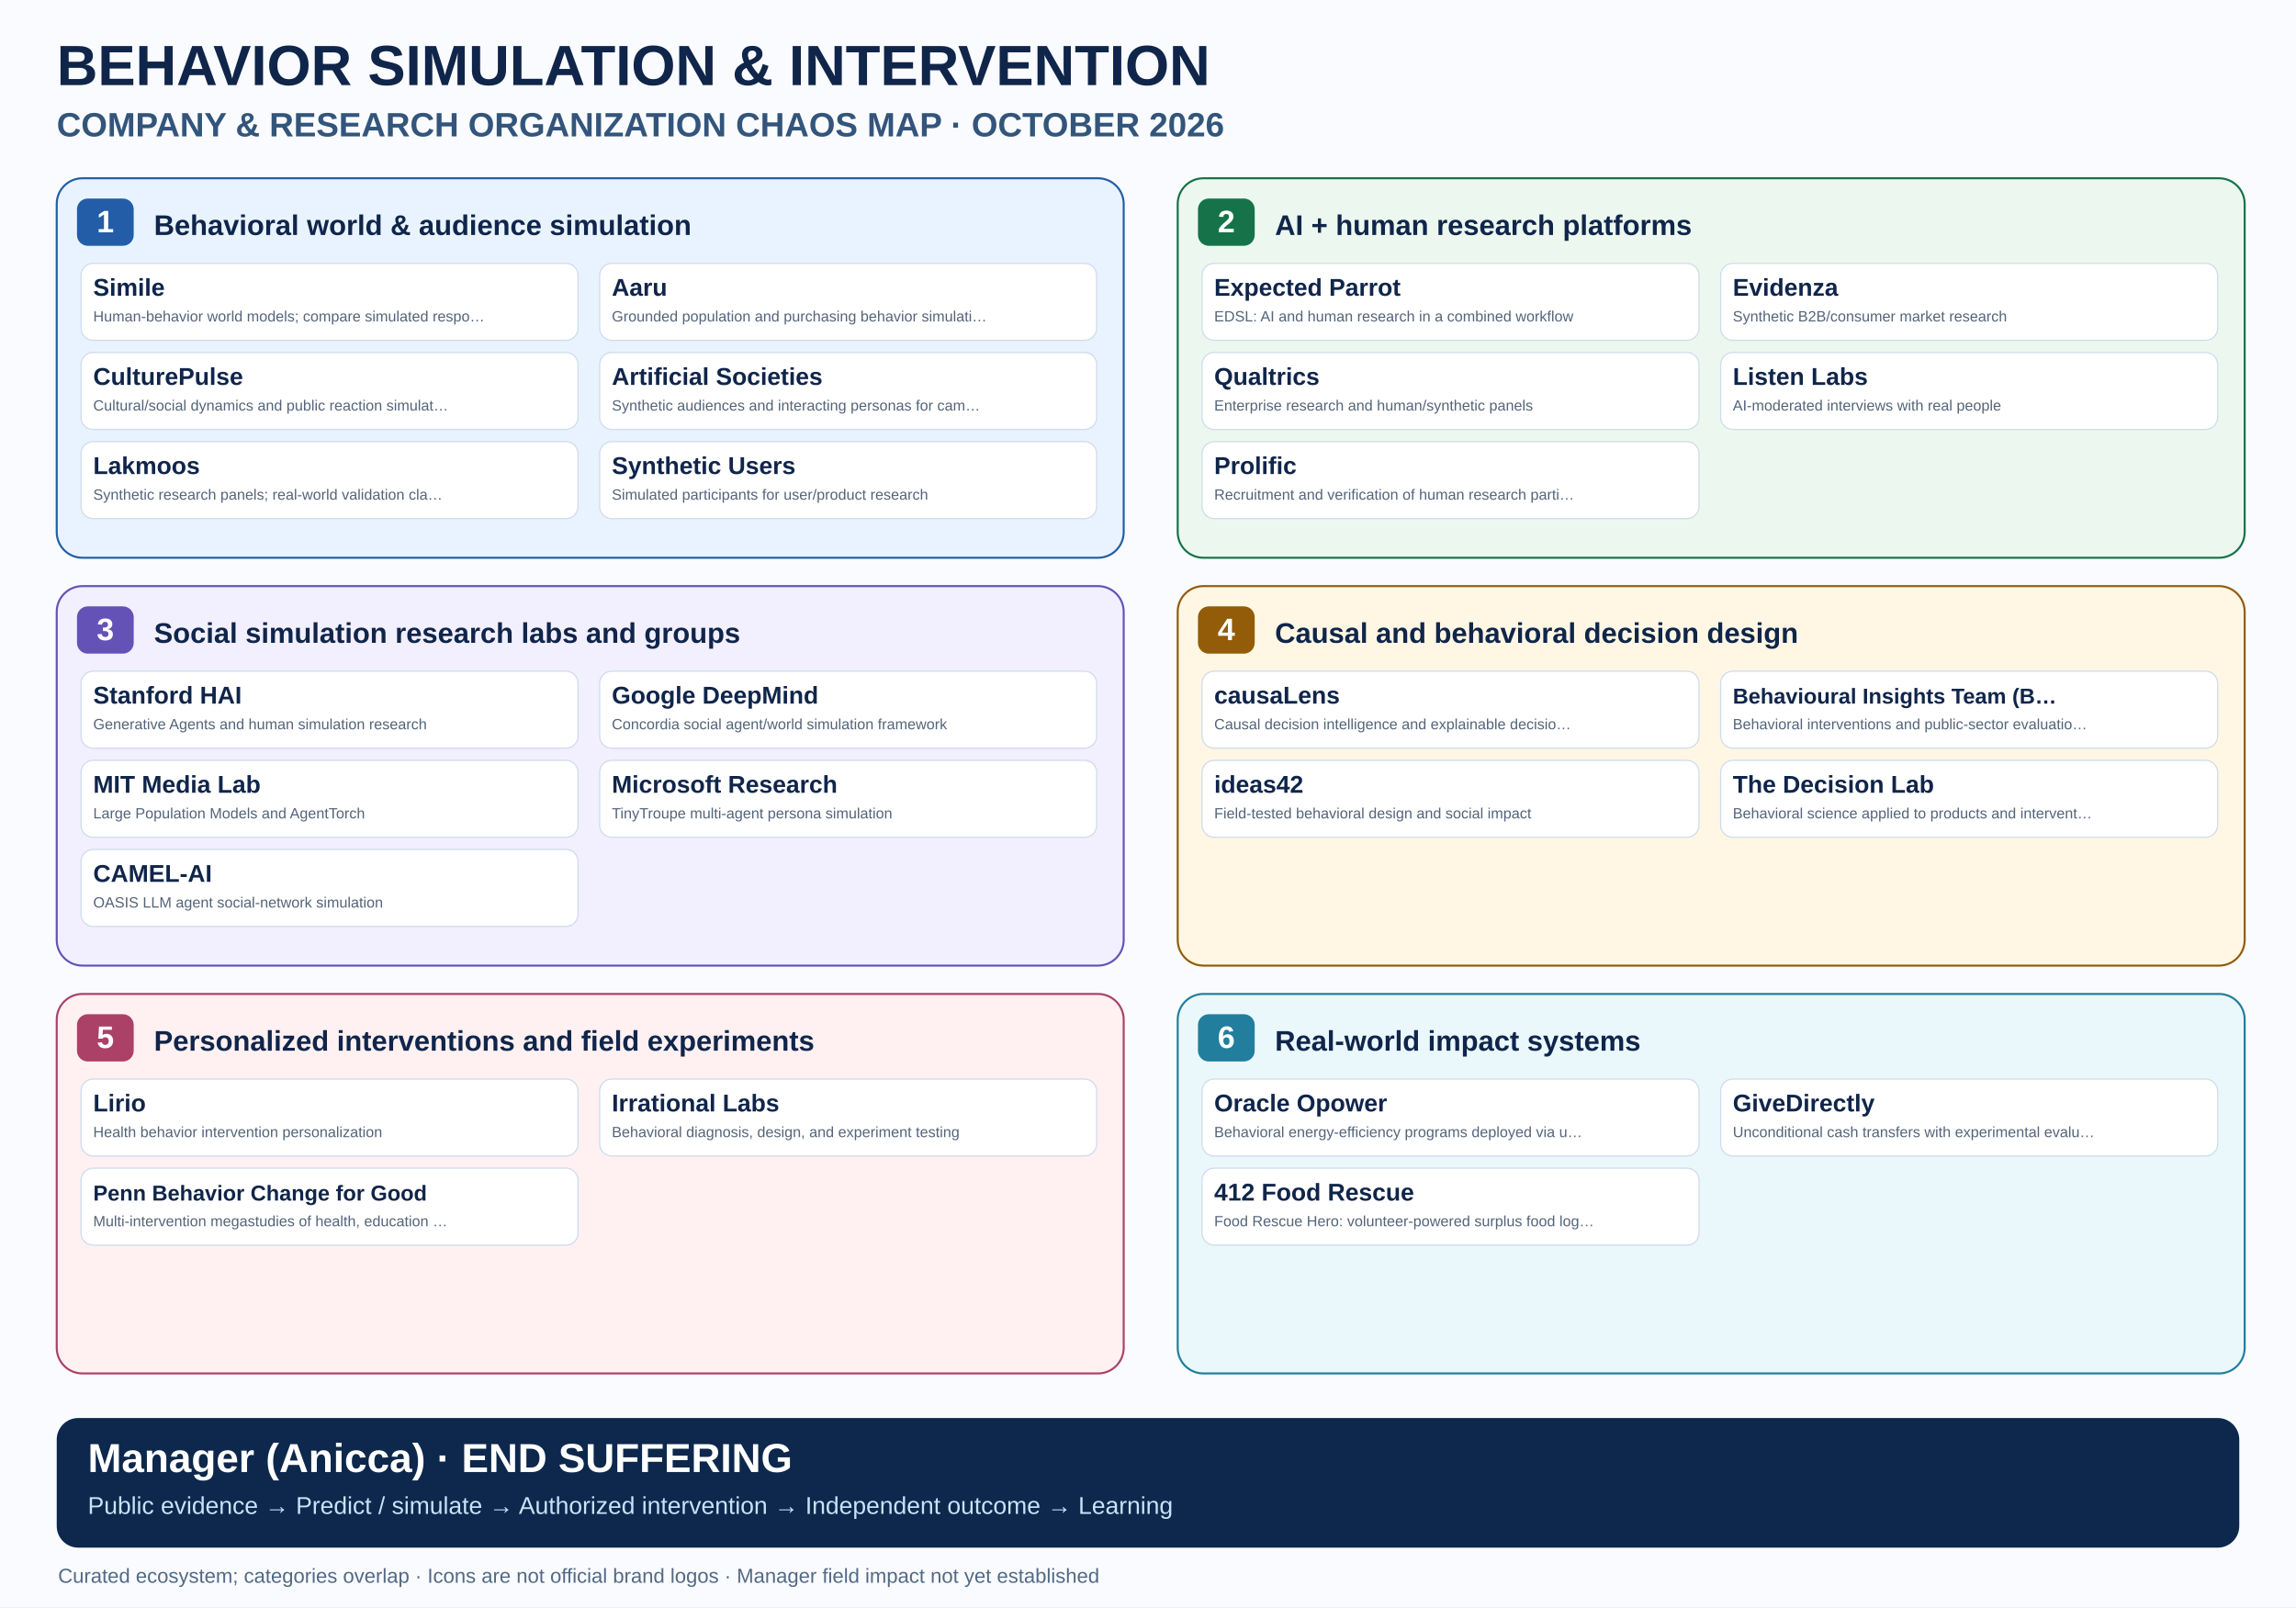
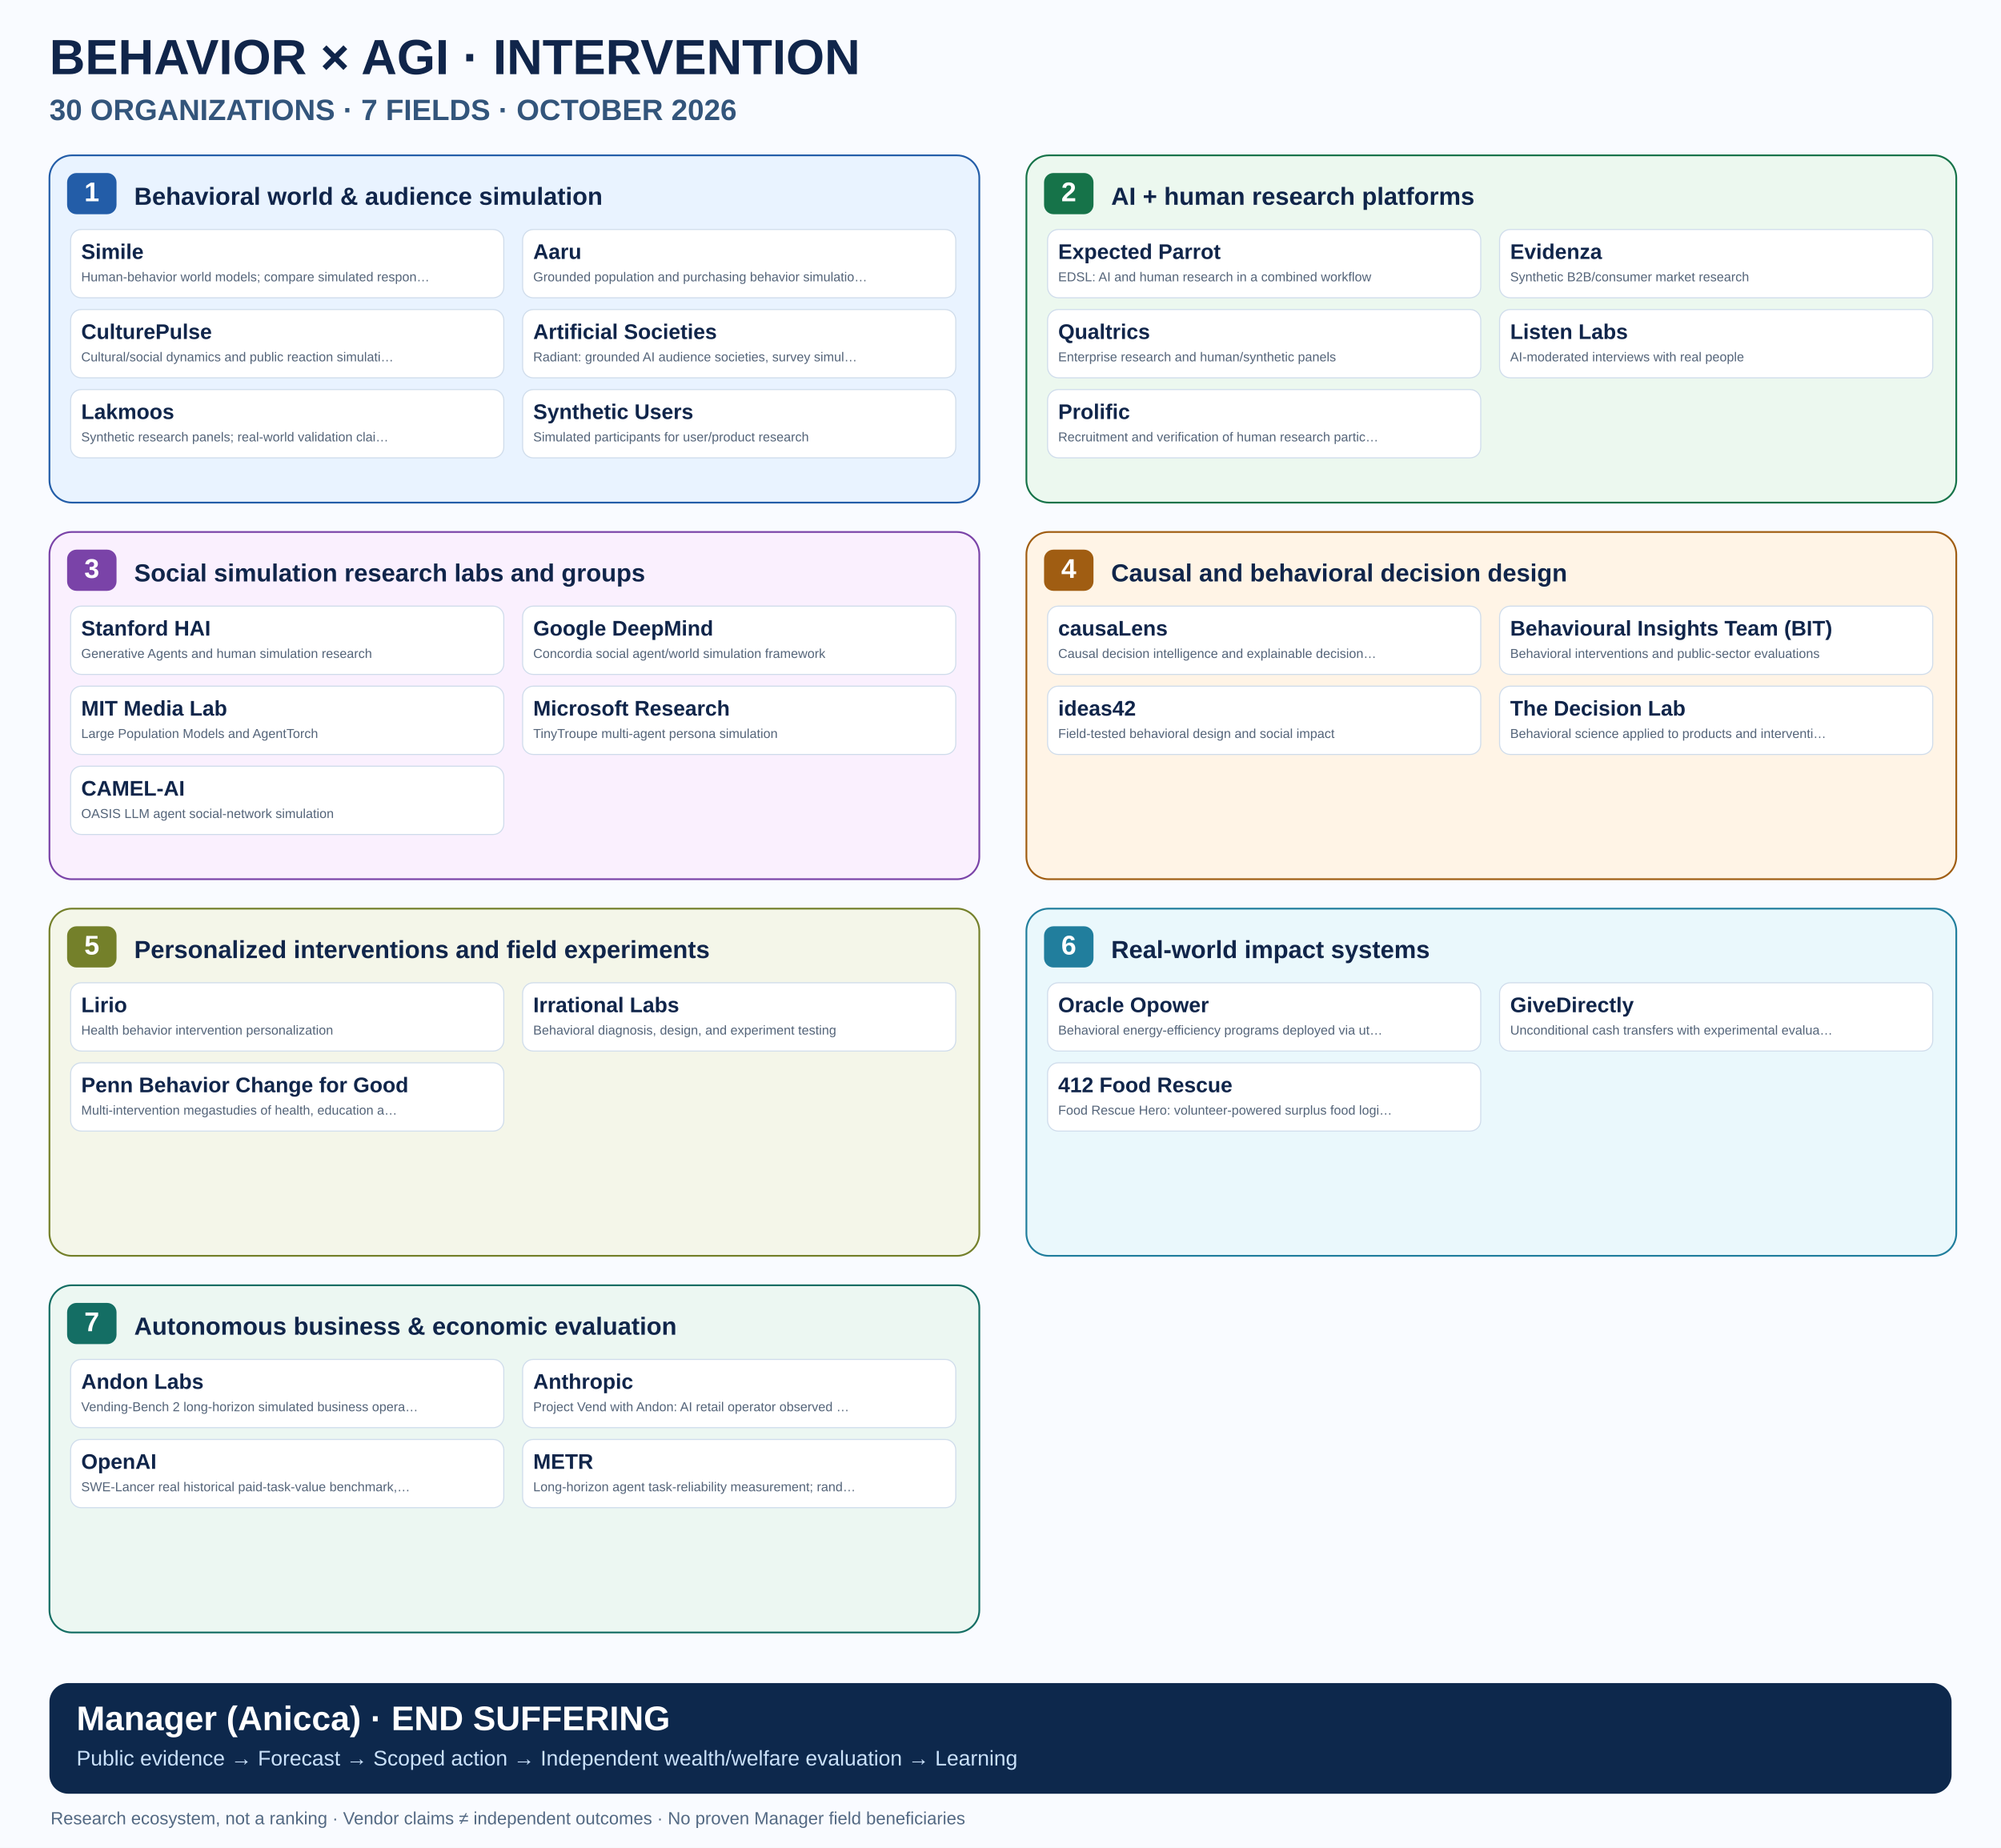
- <svg xmlns="http://www.w3.org/2000/svg" width="1700" height="1190" viewBox="0 0 1700 1190">
-   <rect width="1700" height="1190" fill="#f9fbff" />
-   <text x="42" y="63" font-size="42" font-family="Arial, sans-serif" font-weight="bold" fill="#10254a">BEHAVIOR SIMULATION &amp; INTERVENTION</text>
-   <text x="42" y="101" font-size="25" font-family="Arial, sans-serif" font-weight="bold" fill="#33557b">COMPANY &amp; RESEARCH ORGANIZATION CHAOS MAP · OCTOBER 2026</text>
-   <rect x="42" y="132" width="790" height="281" rx="19" fill="#e9f3ff" stroke="#235da8" stroke-width="1.5" />
+ <svg xmlns="http://www.w3.org/2000/svg" width="1700" height="1570" viewBox="0 0 1700 1570" role="img" aria-label="Behavior simulation, autonomous business and intervention company landscape, 30 entities in seven groups">
+   <rect width="1700" height="1570" fill="#f9fbff" />
+   <text x="42" y="63" font-size="42" font-family="Arial,sans-serif" font-weight="bold" fill="#10254a">BEHAVIOR × AGI · INTERVENTION</text>
+   <text x="42" y="102" font-size="25" font-family="Arial,sans-serif" font-weight="bold" fill="#33557b">30 ORGANIZATIONS · 7 FIELDS · OCTOBER 2026</text>
+   <rect x="42" y="132" width="790" height="295" rx="19" fill="#e9f3ff" stroke="#235da8" stroke-width="1.5" />
  <rect x="57" y="147" width="42" height="35" rx="8" fill="#235da8" />
-   <text x="78" y="172" font-family="Arial" font-size="23" text-anchor="middle" font-weight="bold" fill="white">1</text>
+   <text x="78" y="171" font-family="Arial" font-size="23" text-anchor="middle" font-weight="bold" fill="white">1</text>
  <text x="114" y="174" font-family="Arial" font-size="21" font-weight="bold" fill="#10254a">Behavioral world &amp; audience simulation</text>
-   <rect x="60" y="195" width="368" height="57" rx="9" fill="white" stroke="#cfdceb" stroke-width=".9" />
-   <text x="69" y="219" font-size="18" font-weight="bold" font-family="Arial" fill="#10254a">Simile</text>
-   <text x="69" y="238" font-size="11" font-family="Arial" fill="#546479">Human-behavior world models; compare simulated respo…</text>
-   <rect x="444" y="195" width="368" height="57" rx="9" fill="white" stroke="#cfdceb" stroke-width=".9" />
-   <text x="453" y="219" font-size="18" font-weight="bold" font-family="Arial" fill="#10254a">Aaru</text>
-   <text x="453" y="238" font-size="11" font-family="Arial" fill="#546479">Grounded population and purchasing behavior simulati…</text>
-   <rect x="60" y="261" width="368" height="57" rx="9" fill="white" stroke="#cfdceb" stroke-width=".9" />
-   <text x="69" y="285" font-size="18" font-weight="bold" font-family="Arial" fill="#10254a">CulturePulse</text>
-   <text x="69" y="304" font-size="11" font-family="Arial" fill="#546479">Cultural/social dynamics and public reaction simulat…</text>
-   <rect x="444" y="261" width="368" height="57" rx="9" fill="white" stroke="#cfdceb" stroke-width=".9" />
-   <text x="453" y="285" font-size="18" font-weight="bold" font-family="Arial" fill="#10254a">Artificial Societies</text>
-   <text x="453" y="304" font-size="11" font-family="Arial" fill="#546479">Synthetic audiences and interacting personas for cam…</text>
-   <rect x="60" y="327" width="368" height="57" rx="9" fill="white" stroke="#cfdceb" stroke-width=".9" />
-   <text x="69" y="351" font-size="18" font-weight="bold" font-family="Arial" fill="#10254a">Lakmoos</text>
-   <text x="69" y="370" font-size="11" font-family="Arial" fill="#546479">Synthetic research panels; real-world validation cla…</text>
-   <rect x="444" y="327" width="368" height="57" rx="9" fill="white" stroke="#cfdceb" stroke-width=".9" />
-   <text x="453" y="351" font-size="18" font-weight="bold" font-family="Arial" fill="#10254a">Synthetic Users</text>
-   <text x="453" y="370" font-size="11" font-family="Arial" fill="#546479">Simulated participants for user/product research</text>
-   <rect x="872" y="132" width="790" height="281" rx="19" fill="#ecf8ef" stroke="#167349" stroke-width="1.5" />
+   <rect x="60" y="195" width="368" height="58" rx="9" fill="white" stroke="#cfdceb" stroke-width=".9" />
+   <text x="69" y="220" font-size="18" font-weight="bold" font-family="Arial" fill="#10254a">Simile</text>
+   <text x="69" y="239" font-size="11" font-family="Arial" fill="#546479">Human-behavior world models; compare simulated respon…</text>
+   <rect x="444" y="195" width="368" height="58" rx="9" fill="white" stroke="#cfdceb" stroke-width=".9" />
+   <text x="453" y="220" font-size="18" font-weight="bold" font-family="Arial" fill="#10254a">Aaru</text>
+   <text x="453" y="239" font-size="11" font-family="Arial" fill="#546479">Grounded population and purchasing behavior simulatio…</text>
+   <rect x="60" y="263" width="368" height="58" rx="9" fill="white" stroke="#cfdceb" stroke-width=".9" />
+   <text x="69" y="288" font-size="18" font-weight="bold" font-family="Arial" fill="#10254a">CulturePulse</text>
+   <text x="69" y="307" font-size="11" font-family="Arial" fill="#546479">Cultural/social dynamics and public reaction simulati…</text>
+   <rect x="444" y="263" width="368" height="58" rx="9" fill="white" stroke="#cfdceb" stroke-width=".9" />
+   <text x="453" y="288" font-size="18" font-weight="bold" font-family="Arial" fill="#10254a">Artificial Societies</text>
+   <text x="453" y="307" font-size="11" font-family="Arial" fill="#546479">Radiant: grounded AI audience societies, survey simul…</text>
+   <rect x="60" y="331" width="368" height="58" rx="9" fill="white" stroke="#cfdceb" stroke-width=".9" />
+   <text x="69" y="356" font-size="18" font-weight="bold" font-family="Arial" fill="#10254a">Lakmoos</text>
+   <text x="69" y="375" font-size="11" font-family="Arial" fill="#546479">Synthetic research panels; real-world validation clai…</text>
+   <rect x="444" y="331" width="368" height="58" rx="9" fill="white" stroke="#cfdceb" stroke-width=".9" />
+   <text x="453" y="356" font-size="18" font-weight="bold" font-family="Arial" fill="#10254a">Synthetic Users</text>
+   <text x="453" y="375" font-size="11" font-family="Arial" fill="#546479">Simulated participants for user/product research</text>
+   <rect x="872" y="132" width="790" height="295" rx="19" fill="#ecf8ef" stroke="#167349" stroke-width="1.5" />
  <rect x="887" y="147" width="42" height="35" rx="8" fill="#167349" />
-   <text x="908" y="172" font-family="Arial" font-size="23" text-anchor="middle" font-weight="bold" fill="white">2</text>
+   <text x="908" y="171" font-family="Arial" font-size="23" text-anchor="middle" font-weight="bold" fill="white">2</text>
  <text x="944" y="174" font-family="Arial" font-size="21" font-weight="bold" fill="#10254a">AI + human research platforms</text>
-   <rect x="890" y="195" width="368" height="57" rx="9" fill="white" stroke="#cfdceb" stroke-width=".9" />
-   <text x="899" y="219" font-size="18" font-weight="bold" font-family="Arial" fill="#10254a">Expected Parrot</text>
-   <text x="899" y="238" font-size="11" font-family="Arial" fill="#546479">EDSL: AI and human research in a combined workflow</text>
-   <rect x="1274" y="195" width="368" height="57" rx="9" fill="white" stroke="#cfdceb" stroke-width=".9" />
-   <text x="1283" y="219" font-size="18" font-weight="bold" font-family="Arial" fill="#10254a">Evidenza</text>
-   <text x="1283" y="238" font-size="11" font-family="Arial" fill="#546479">Synthetic B2B/consumer market research</text>
-   <rect x="890" y="261" width="368" height="57" rx="9" fill="white" stroke="#cfdceb" stroke-width=".9" />
-   <text x="899" y="285" font-size="18" font-weight="bold" font-family="Arial" fill="#10254a">Qualtrics</text>
-   <text x="899" y="304" font-size="11" font-family="Arial" fill="#546479">Enterprise research and human/synthetic panels</text>
-   <rect x="1274" y="261" width="368" height="57" rx="9" fill="white" stroke="#cfdceb" stroke-width=".9" />
-   <text x="1283" y="285" font-size="18" font-weight="bold" font-family="Arial" fill="#10254a">Listen Labs</text>
-   <text x="1283" y="304" font-size="11" font-family="Arial" fill="#546479">AI-moderated interviews with real people</text>
-   <rect x="890" y="327" width="368" height="57" rx="9" fill="white" stroke="#cfdceb" stroke-width=".9" />
-   <text x="899" y="351" font-size="18" font-weight="bold" font-family="Arial" fill="#10254a">Prolific</text>
-   <text x="899" y="370" font-size="11" font-family="Arial" fill="#546479">Recruitment and verification of human research parti…</text>
-   <rect x="42" y="434" width="790" height="281" rx="19" fill="#f2efff" stroke="#6552b6" stroke-width="1.5" />
-   <rect x="57" y="449" width="42" height="35" rx="8" fill="#6552b6" />
-   <text x="78" y="474" font-family="Arial" font-size="23" text-anchor="middle" font-weight="bold" fill="white">3</text>
-   <text x="114" y="476" font-family="Arial" font-size="21" font-weight="bold" fill="#10254a">Social simulation research labs and groups</text>
-   <rect x="60" y="497" width="368" height="57" rx="9" fill="white" stroke="#cfdceb" stroke-width=".9" />
-   <text x="69" y="521" font-size="18" font-weight="bold" font-family="Arial" fill="#10254a">Stanford HAI</text>
-   <text x="69" y="540" font-size="11" font-family="Arial" fill="#546479">Generative Agents and human simulation research</text>
-   <rect x="444" y="497" width="368" height="57" rx="9" fill="white" stroke="#cfdceb" stroke-width=".9" />
-   <text x="453" y="521" font-size="18" font-weight="bold" font-family="Arial" fill="#10254a">Google DeepMind</text>
-   <text x="453" y="540" font-size="11" font-family="Arial" fill="#546479">Concordia social agent/world simulation framework</text>
-   <rect x="60" y="563" width="368" height="57" rx="9" fill="white" stroke="#cfdceb" stroke-width=".9" />
-   <text x="69" y="587" font-size="18" font-weight="bold" font-family="Arial" fill="#10254a">MIT Media Lab</text>
-   <text x="69" y="606" font-size="11" font-family="Arial" fill="#546479">Large Population Models and AgentTorch</text>
-   <rect x="444" y="563" width="368" height="57" rx="9" fill="white" stroke="#cfdceb" stroke-width=".9" />
-   <text x="453" y="587" font-size="18" font-weight="bold" font-family="Arial" fill="#10254a">Microsoft Research</text>
-   <text x="453" y="606" font-size="11" font-family="Arial" fill="#546479">TinyTroupe multi-agent persona simulation</text>
-   <rect x="60" y="629" width="368" height="57" rx="9" fill="white" stroke="#cfdceb" stroke-width=".9" />
-   <text x="69" y="653" font-size="18" font-weight="bold" font-family="Arial" fill="#10254a">CAMEL-AI</text>
-   <text x="69" y="672" font-size="11" font-family="Arial" fill="#546479">OASIS LLM agent social-network simulation</text>
-   <rect x="872" y="434" width="790" height="281" rx="19" fill="#fff7e4" stroke="#925c08" stroke-width="1.5" />
-   <rect x="887" y="449" width="42" height="35" rx="8" fill="#925c08" />
-   <text x="908" y="474" font-family="Arial" font-size="23" text-anchor="middle" font-weight="bold" fill="white">4</text>
-   <text x="944" y="476" font-family="Arial" font-size="21" font-weight="bold" fill="#10254a">Causal and behavioral decision design</text>
-   <rect x="890" y="497" width="368" height="57" rx="9" fill="white" stroke="#cfdceb" stroke-width=".9" />
-   <text x="899" y="521" font-size="18" font-weight="bold" font-family="Arial" fill="#10254a">causaLens</text>
-   <text x="899" y="540" font-size="11" font-family="Arial" fill="#546479">Causal decision intelligence and explainable decisio…</text>
-   <rect x="1274" y="497" width="368" height="57" rx="9" fill="white" stroke="#cfdceb" stroke-width=".9" />
-   <text x="1283" y="521" font-size="16" font-weight="bold" font-family="Arial" fill="#10254a">Behavioural Insights Team (B…</text>
-   <text x="1283" y="540" font-size="11" font-family="Arial" fill="#546479">Behavioral interventions and public-sector evaluatio…</text>
-   <rect x="890" y="563" width="368" height="57" rx="9" fill="white" stroke="#cfdceb" stroke-width=".9" />
-   <text x="899" y="587" font-size="18" font-weight="bold" font-family="Arial" fill="#10254a">ideas42</text>
-   <text x="899" y="606" font-size="11" font-family="Arial" fill="#546479">Field-tested behavioral design and social impact</text>
-   <rect x="1274" y="563" width="368" height="57" rx="9" fill="white" stroke="#cfdceb" stroke-width=".9" />
-   <text x="1283" y="587" font-size="18" font-weight="bold" font-family="Arial" fill="#10254a">The Decision Lab</text>
-   <text x="1283" y="606" font-size="11" font-family="Arial" fill="#546479">Behavioral science applied to products and intervent…</text>
-   <rect x="42" y="736" width="790" height="281" rx="19" fill="#fff0f1" stroke="#ac4168" stroke-width="1.5" />
-   <rect x="57" y="751" width="42" height="35" rx="8" fill="#ac4168" />
-   <text x="78" y="776" font-family="Arial" font-size="23" text-anchor="middle" font-weight="bold" fill="white">5</text>
-   <text x="114" y="778" font-family="Arial" font-size="21" font-weight="bold" fill="#10254a">Personalized interventions and field experiments</text>
-   <rect x="60" y="799" width="368" height="57" rx="9" fill="white" stroke="#cfdceb" stroke-width=".9" />
-   <text x="69" y="823" font-size="18" font-weight="bold" font-family="Arial" fill="#10254a">Lirio</text>
-   <text x="69" y="842" font-size="11" font-family="Arial" fill="#546479">Health behavior intervention personalization</text>
-   <rect x="444" y="799" width="368" height="57" rx="9" fill="white" stroke="#cfdceb" stroke-width=".9" />
-   <text x="453" y="823" font-size="18" font-weight="bold" font-family="Arial" fill="#10254a">Irrational Labs</text>
-   <text x="453" y="842" font-size="11" font-family="Arial" fill="#546479">Behavioral diagnosis, design, and experiment testing</text>
-   <rect x="60" y="865" width="368" height="57" rx="9" fill="white" stroke="#cfdceb" stroke-width=".9" />
-   <text x="69" y="889" font-size="16" font-weight="bold" font-family="Arial" fill="#10254a">Penn Behavior Change for Good</text>
-   <text x="69" y="908" font-size="11" font-family="Arial" fill="#546479">Multi-intervention megastudies of health, education …</text>
-   <rect x="872" y="736" width="790" height="281" rx="19" fill="#eaf8fc" stroke="#217e9d" stroke-width="1.5" />
-   <rect x="887" y="751" width="42" height="35" rx="8" fill="#217e9d" />
-   <text x="908" y="776" font-family="Arial" font-size="23" text-anchor="middle" font-weight="bold" fill="white">6</text>
-   <text x="944" y="778" font-family="Arial" font-size="21" font-weight="bold" fill="#10254a">Real-world impact systems</text>
-   <rect x="890" y="799" width="368" height="57" rx="9" fill="white" stroke="#cfdceb" stroke-width=".9" />
-   <text x="899" y="823" font-size="18" font-weight="bold" font-family="Arial" fill="#10254a">Oracle Opower</text>
-   <text x="899" y="842" font-size="11" font-family="Arial" fill="#546479">Behavioral energy-efficiency programs deployed via u…</text>
-   <rect x="1274" y="799" width="368" height="57" rx="9" fill="white" stroke="#cfdceb" stroke-width=".9" />
-   <text x="1283" y="823" font-size="18" font-weight="bold" font-family="Arial" fill="#10254a">GiveDirectly</text>
-   <text x="1283" y="842" font-size="11" font-family="Arial" fill="#546479">Unconditional cash transfers with experimental evalu…</text>
-   <rect x="890" y="865" width="368" height="57" rx="9" fill="white" stroke="#cfdceb" stroke-width=".9" />
-   <text x="899" y="889" font-size="18" font-weight="bold" font-family="Arial" fill="#10254a">412 Food Rescue</text>
-   <text x="899" y="908" font-size="11" font-family="Arial" fill="#546479">Food Rescue Hero: volunteer-powered surplus food log…</text>
-   <rect x="42" y="1050" width="1616" height="96" rx="16" fill="#0d284c" />
-   <text x="65" y="1090" font-size="30" font-family="Arial" font-weight="bold" fill="white">Manager (Anicca) · END SUFFERING</text>
-   <text x="65" y="1121" font-size="18" font-family="Arial" fill="#cae1fa">Public evidence → Predict / simulate → Authorized intervention → Independent outcome → Learning</text>
-   <text x="43" y="1172" font-size="15" font-family="Arial" fill="#536983">Curated ecosystem; categories overlap · Icons are not official brand logos · Manager field impact not yet established</text>
+   <rect x="890" y="195" width="368" height="58" rx="9" fill="white" stroke="#cfdceb" stroke-width=".9" />
+   <text x="899" y="220" font-size="18" font-weight="bold" font-family="Arial" fill="#10254a">Expected Parrot</text>
+   <text x="899" y="239" font-size="11" font-family="Arial" fill="#546479">EDSL: AI and human research in a combined workflow</text>
+   <rect x="1274" y="195" width="368" height="58" rx="9" fill="white" stroke="#cfdceb" stroke-width=".9" />
+   <text x="1283" y="220" font-size="18" font-weight="bold" font-family="Arial" fill="#10254a">Evidenza</text>
+   <text x="1283" y="239" font-size="11" font-family="Arial" fill="#546479">Synthetic B2B/consumer market research</text>
+   <rect x="890" y="263" width="368" height="58" rx="9" fill="white" stroke="#cfdceb" stroke-width=".9" />
+   <text x="899" y="288" font-size="18" font-weight="bold" font-family="Arial" fill="#10254a">Qualtrics</text>
+   <text x="899" y="307" font-size="11" font-family="Arial" fill="#546479">Enterprise research and human/synthetic panels</text>
+   <rect x="1274" y="263" width="368" height="58" rx="9" fill="white" stroke="#cfdceb" stroke-width=".9" />
+   <text x="1283" y="288" font-size="18" font-weight="bold" font-family="Arial" fill="#10254a">Listen Labs</text>
+   <text x="1283" y="307" font-size="11" font-family="Arial" fill="#546479">AI-moderated interviews with real people</text>
+   <rect x="890" y="331" width="368" height="58" rx="9" fill="white" stroke="#cfdceb" stroke-width=".9" />
+   <text x="899" y="356" font-size="18" font-weight="bold" font-family="Arial" fill="#10254a">Prolific</text>
+   <text x="899" y="375" font-size="11" font-family="Arial" fill="#546479">Recruitment and verification of human research partic…</text>
+   <rect x="42" y="452" width="790" height="295" rx="19" fill="#faf0fe" stroke="#7A43A8" stroke-width="1.5" />
+   <rect x="57" y="467" width="42" height="35" rx="8" fill="#7A43A8" />
+   <text x="78" y="491" font-family="Arial" font-size="23" text-anchor="middle" font-weight="bold" fill="white">3</text>
+   <text x="114" y="494" font-family="Arial" font-size="21" font-weight="bold" fill="#10254a">Social simulation research labs and groups</text>
+   <rect x="60" y="515" width="368" height="58" rx="9" fill="white" stroke="#cfdceb" stroke-width=".9" />
+   <text x="69" y="540" font-size="18" font-weight="bold" font-family="Arial" fill="#10254a">Stanford HAI</text>
+   <text x="69" y="559" font-size="11" font-family="Arial" fill="#546479">Generative Agents and human simulation research</text>
+   <rect x="444" y="515" width="368" height="58" rx="9" fill="white" stroke="#cfdceb" stroke-width=".9" />
+   <text x="453" y="540" font-size="18" font-weight="bold" font-family="Arial" fill="#10254a">Google DeepMind</text>
+   <text x="453" y="559" font-size="11" font-family="Arial" fill="#546479">Concordia social agent/world simulation framework</text>
+   <rect x="60" y="583" width="368" height="58" rx="9" fill="white" stroke="#cfdceb" stroke-width=".9" />
+   <text x="69" y="608" font-size="18" font-weight="bold" font-family="Arial" fill="#10254a">MIT Media Lab</text>
+   <text x="69" y="627" font-size="11" font-family="Arial" fill="#546479">Large Population Models and AgentTorch</text>
+   <rect x="444" y="583" width="368" height="58" rx="9" fill="white" stroke="#cfdceb" stroke-width=".9" />
+   <text x="453" y="608" font-size="18" font-weight="bold" font-family="Arial" fill="#10254a">Microsoft Research</text>
+   <text x="453" y="627" font-size="11" font-family="Arial" fill="#546479">TinyTroupe multi-agent persona simulation</text>
+   <rect x="60" y="651" width="368" height="58" rx="9" fill="white" stroke="#cfdceb" stroke-width=".9" />
+   <text x="69" y="676" font-size="18" font-weight="bold" font-family="Arial" fill="#10254a">CAMEL-AI</text>
+   <text x="69" y="695" font-size="11" font-family="Arial" fill="#546479">OASIS LLM agent social-network simulation</text>
+   <rect x="872" y="452" width="790" height="295" rx="19" fill="#fff4e6" stroke="#a05d12" stroke-width="1.5" />
+   <rect x="887" y="467" width="42" height="35" rx="8" fill="#a05d12" />
+   <text x="908" y="491" font-family="Arial" font-size="23" text-anchor="middle" font-weight="bold" fill="white">4</text>
+   <text x="944" y="494" font-family="Arial" font-size="21" font-weight="bold" fill="#10254a">Causal and behavioral decision design</text>
+   <rect x="890" y="515" width="368" height="58" rx="9" fill="white" stroke="#cfdceb" stroke-width=".9" />
+   <text x="899" y="540" font-size="18" font-weight="bold" font-family="Arial" fill="#10254a">causaLens</text>
+   <text x="899" y="559" font-size="11" font-family="Arial" fill="#546479">Causal decision intelligence and explainable decision…</text>
+   <rect x="1274" y="515" width="368" height="58" rx="9" fill="white" stroke="#cfdceb" stroke-width=".9" />
+   <text x="1283" y="540" font-size="18" font-weight="bold" font-family="Arial" fill="#10254a">Behavioural Insights Team (BIT)</text>
+   <text x="1283" y="559" font-size="11" font-family="Arial" fill="#546479">Behavioral interventions and public-sector evaluations</text>
+   <rect x="890" y="583" width="368" height="58" rx="9" fill="white" stroke="#cfdceb" stroke-width=".9" />
+   <text x="899" y="608" font-size="18" font-weight="bold" font-family="Arial" fill="#10254a">ideas42</text>
+   <text x="899" y="627" font-size="11" font-family="Arial" fill="#546479">Field-tested behavioral design and social impact</text>
+   <rect x="1274" y="583" width="368" height="58" rx="9" fill="white" stroke="#cfdceb" stroke-width=".9" />
+   <text x="1283" y="608" font-size="18" font-weight="bold" font-family="Arial" fill="#10254a">The Decision Lab</text>
+   <text x="1283" y="627" font-size="11" font-family="Arial" fill="#546479">Behavioral science applied to products and interventi…</text>
+   <rect x="42" y="772" width="790" height="295" rx="19" fill="#f4f6e9" stroke="#74802a" stroke-width="1.5" />
+   <rect x="57" y="787" width="42" height="35" rx="8" fill="#74802a" />
+   <text x="78" y="811" font-family="Arial" font-size="23" text-anchor="middle" font-weight="bold" fill="white">5</text>
+   <text x="114" y="814" font-family="Arial" font-size="21" font-weight="bold" fill="#10254a">Personalized interventions and field experiments</text>
+   <rect x="60" y="835" width="368" height="58" rx="9" fill="white" stroke="#cfdceb" stroke-width=".9" />
+   <text x="69" y="860" font-size="18" font-weight="bold" font-family="Arial" fill="#10254a">Lirio</text>
+   <text x="69" y="879" font-size="11" font-family="Arial" fill="#546479">Health behavior intervention personalization</text>
+   <rect x="444" y="835" width="368" height="58" rx="9" fill="white" stroke="#cfdceb" stroke-width=".9" />
+   <text x="453" y="860" font-size="18" font-weight="bold" font-family="Arial" fill="#10254a">Irrational Labs</text>
+   <text x="453" y="879" font-size="11" font-family="Arial" fill="#546479">Behavioral diagnosis, design, and experiment testing</text>
+   <rect x="60" y="903" width="368" height="58" rx="9" fill="white" stroke="#cfdceb" stroke-width=".9" />
+   <text x="69" y="928" font-size="18" font-weight="bold" font-family="Arial" fill="#10254a">Penn Behavior Change for Good</text>
+   <text x="69" y="947" font-size="11" font-family="Arial" fill="#546479">Multi-intervention megastudies of health, education a…</text>
+   <rect x="872" y="772" width="790" height="295" rx="19" fill="#eaf8fc" stroke="#217e9d" stroke-width="1.5" />
+   <rect x="887" y="787" width="42" height="35" rx="8" fill="#217e9d" />
+   <text x="908" y="811" font-family="Arial" font-size="23" text-anchor="middle" font-weight="bold" fill="white">6</text>
+   <text x="944" y="814" font-family="Arial" font-size="21" font-weight="bold" fill="#10254a">Real-world impact systems</text>
+   <rect x="890" y="835" width="368" height="58" rx="9" fill="white" stroke="#cfdceb" stroke-width=".9" />
+   <text x="899" y="860" font-size="18" font-weight="bold" font-family="Arial" fill="#10254a">Oracle Opower</text>
+   <text x="899" y="879" font-size="11" font-family="Arial" fill="#546479">Behavioral energy-efficiency programs deployed via ut…</text>
+   <rect x="1274" y="835" width="368" height="58" rx="9" fill="white" stroke="#cfdceb" stroke-width=".9" />
+   <text x="1283" y="860" font-size="18" font-weight="bold" font-family="Arial" fill="#10254a">GiveDirectly</text>
+   <text x="1283" y="879" font-size="11" font-family="Arial" fill="#546479">Unconditional cash transfers with experimental evalua…</text>
+   <rect x="890" y="903" width="368" height="58" rx="9" fill="white" stroke="#cfdceb" stroke-width=".9" />
+   <text x="899" y="928" font-size="18" font-weight="bold" font-family="Arial" fill="#10254a">412 Food Rescue</text>
+   <text x="899" y="947" font-size="11" font-family="Arial" fill="#546479">Food Rescue Hero: volunteer-powered surplus food logi…</text>
+   <rect x="42" y="1092" width="790" height="295" rx="19" fill="#ecf7f2" stroke="#146e64" stroke-width="1.5" />
+   <rect x="57" y="1107" width="42" height="35" rx="8" fill="#146e64" />
+   <text x="78" y="1131" font-family="Arial" font-size="23" text-anchor="middle" font-weight="bold" fill="white">7</text>
+   <text x="114" y="1134" font-family="Arial" font-size="21" font-weight="bold" fill="#10254a">Autonomous business &amp; economic evaluation</text>
+   <rect x="60" y="1155" width="368" height="58" rx="9" fill="white" stroke="#cfdceb" stroke-width=".9" />
+   <text x="69" y="1180" font-size="18" font-weight="bold" font-family="Arial" fill="#10254a">Andon Labs</text>
+   <text x="69" y="1199" font-size="11" font-family="Arial" fill="#546479">Vending-Bench 2 long-horizon simulated business opera…</text>
+   <rect x="444" y="1155" width="368" height="58" rx="9" fill="white" stroke="#cfdceb" stroke-width=".9" />
+   <text x="453" y="1180" font-size="18" font-weight="bold" font-family="Arial" fill="#10254a">Anthropic</text>
+   <text x="453" y="1199" font-size="11" font-family="Arial" fill="#546479">Project Vend with Andon: AI retail operator observed …</text>
+   <rect x="60" y="1223" width="368" height="58" rx="9" fill="white" stroke="#cfdceb" stroke-width=".9" />
+   <text x="69" y="1248" font-size="18" font-weight="bold" font-family="Arial" fill="#10254a">OpenAI</text>
+   <text x="69" y="1267" font-size="11" font-family="Arial" fill="#546479">SWE-Lancer real historical paid-task-value benchmark,…</text>
+   <rect x="444" y="1223" width="368" height="58" rx="9" fill="white" stroke="#cfdceb" stroke-width=".9" />
+   <text x="453" y="1248" font-size="18" font-weight="bold" font-family="Arial" fill="#10254a">METR</text>
+   <text x="453" y="1267" font-size="11" font-family="Arial" fill="#546479">Long-horizon agent task-reliability measurement; rand…</text>
+   <rect x="42" y="1430" width="1616" height="94" rx="16" fill="#0d284c" />
+   <text x="65" y="1470" font-size="29" font-family="Arial" font-weight="bold" fill="white">Manager (Anicca) · END SUFFERING</text>
+   <text x="65" y="1500" font-size="18" font-family="Arial" fill="#cae1fa">Public evidence → Forecast → Scoped action → Independent wealth/welfare evaluation → Learning</text>
+   <text x="43" y="1550" font-size="15" font-family="Arial" fill="#536983">Research ecosystem, not a ranking · Vendor claims ≠ independent outcomes · No proven Manager field beneficiaries</text>
</svg>
